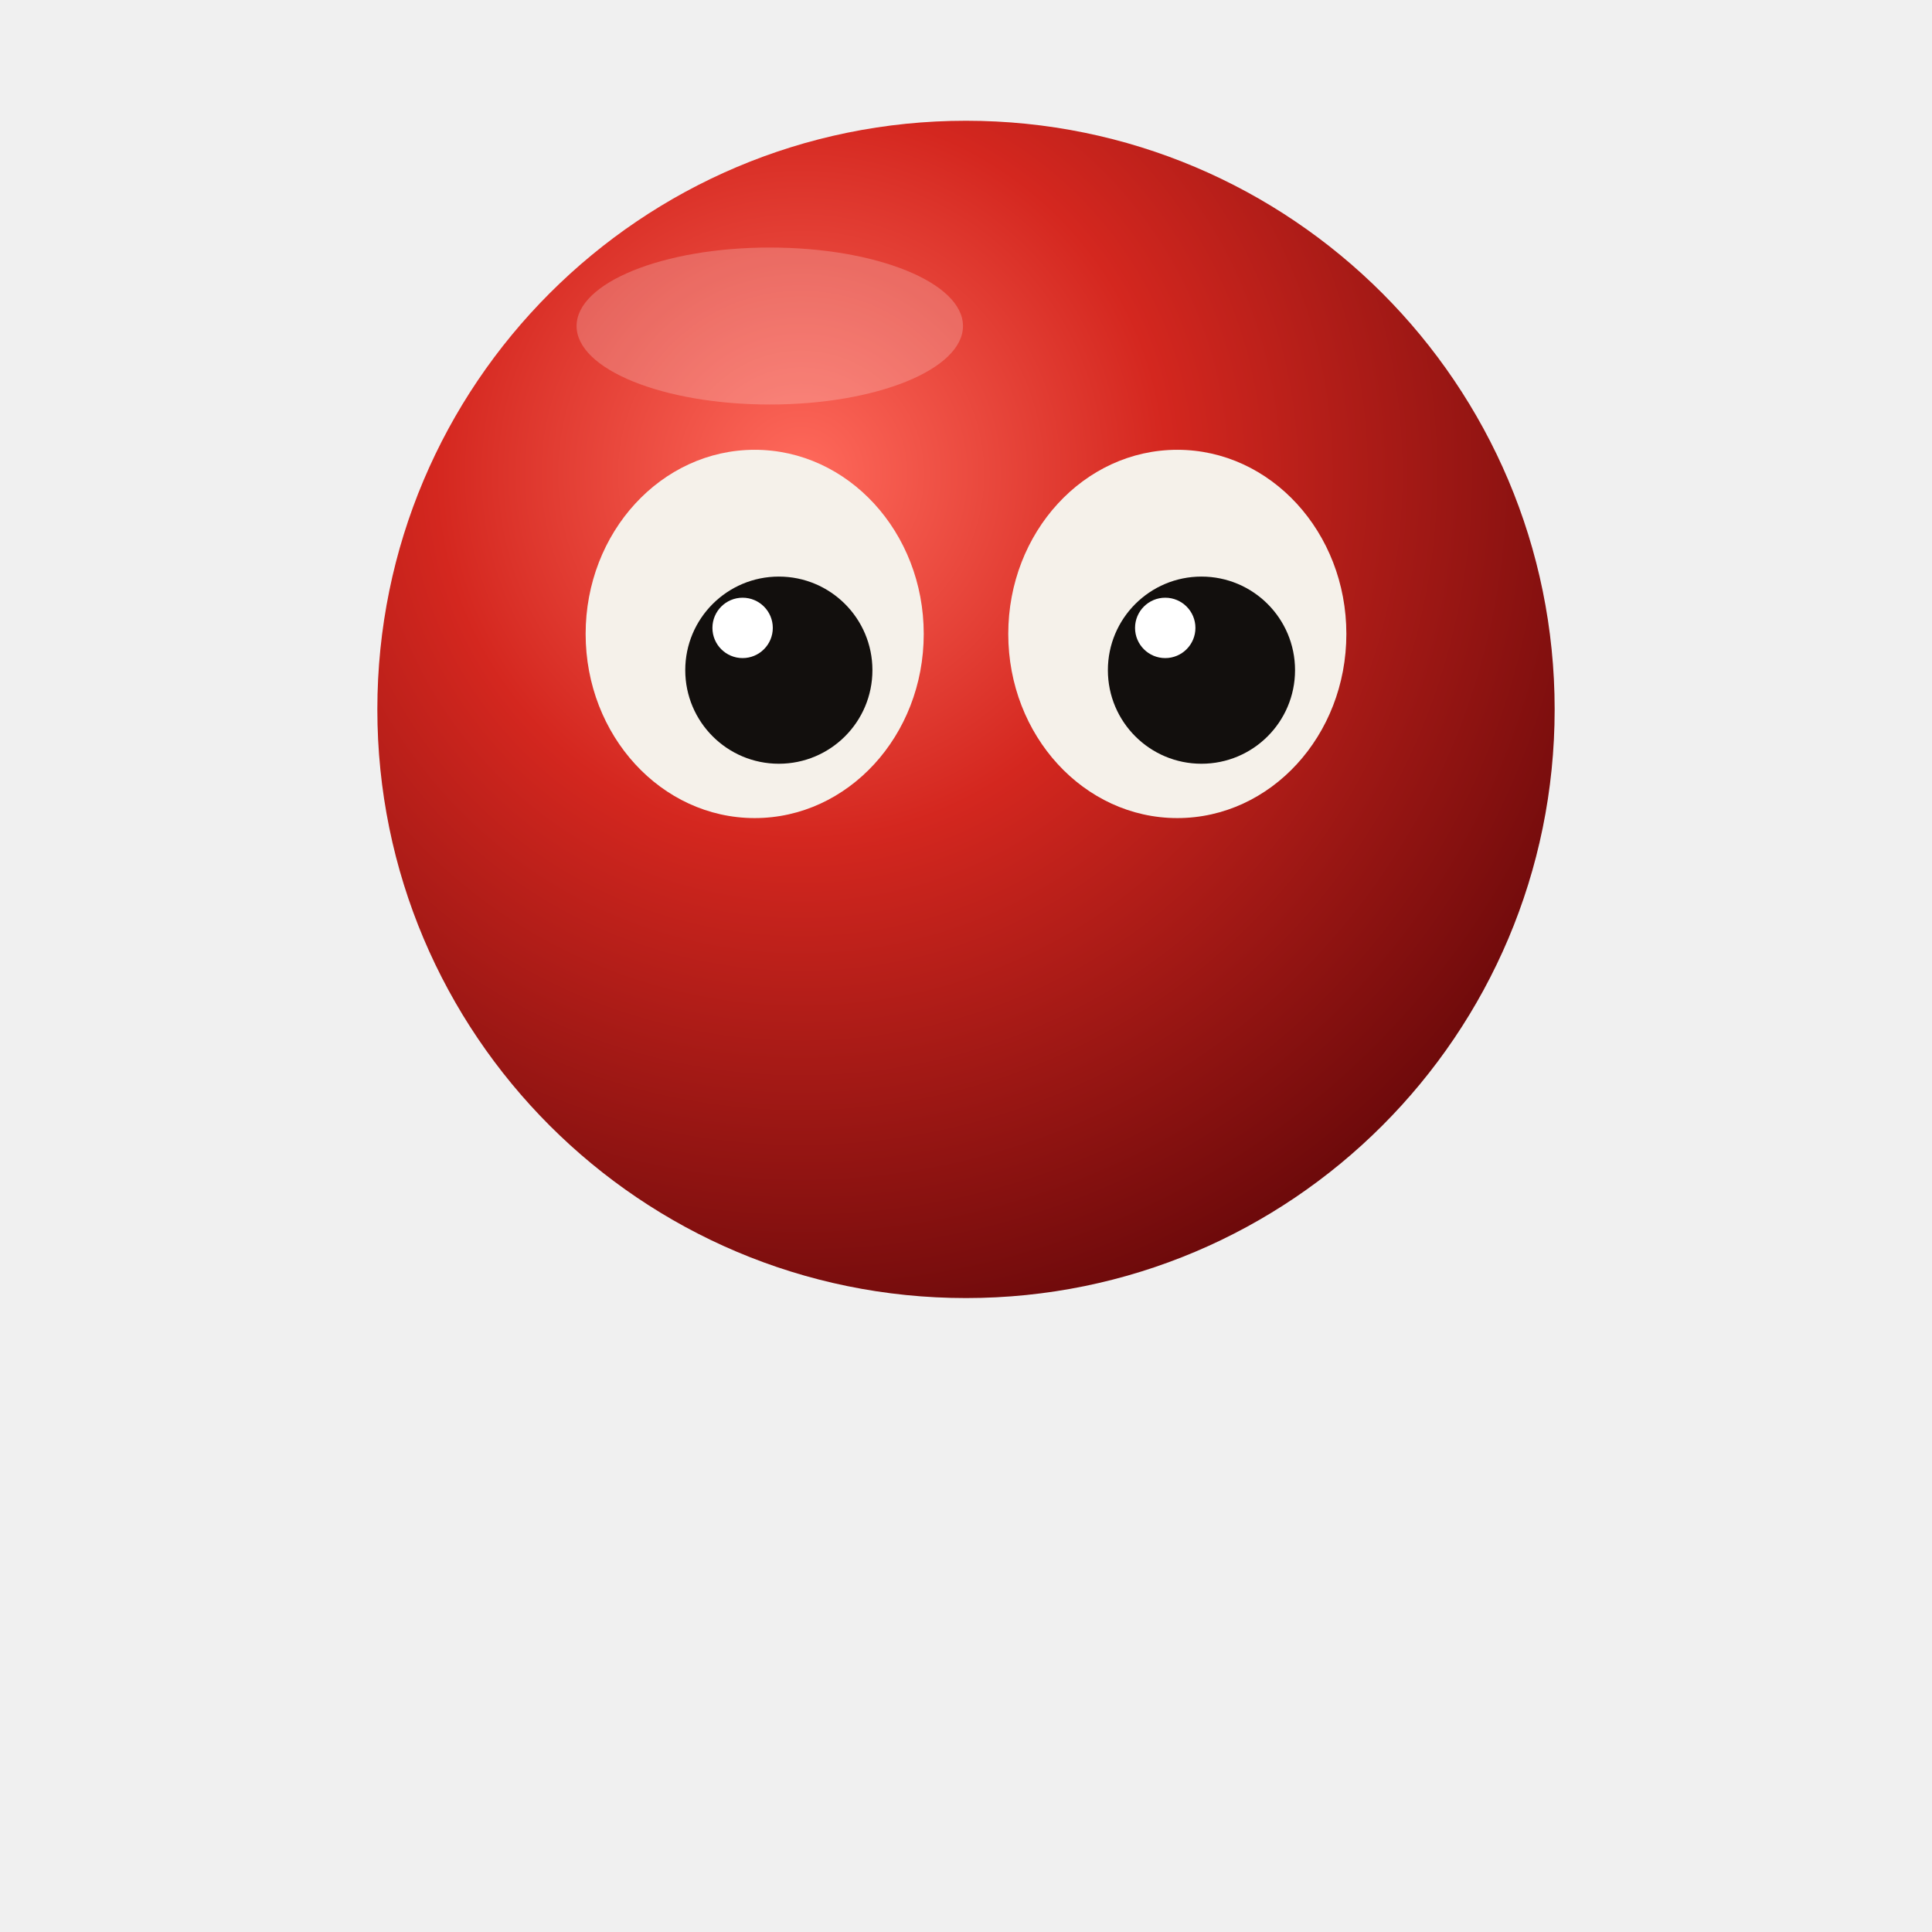
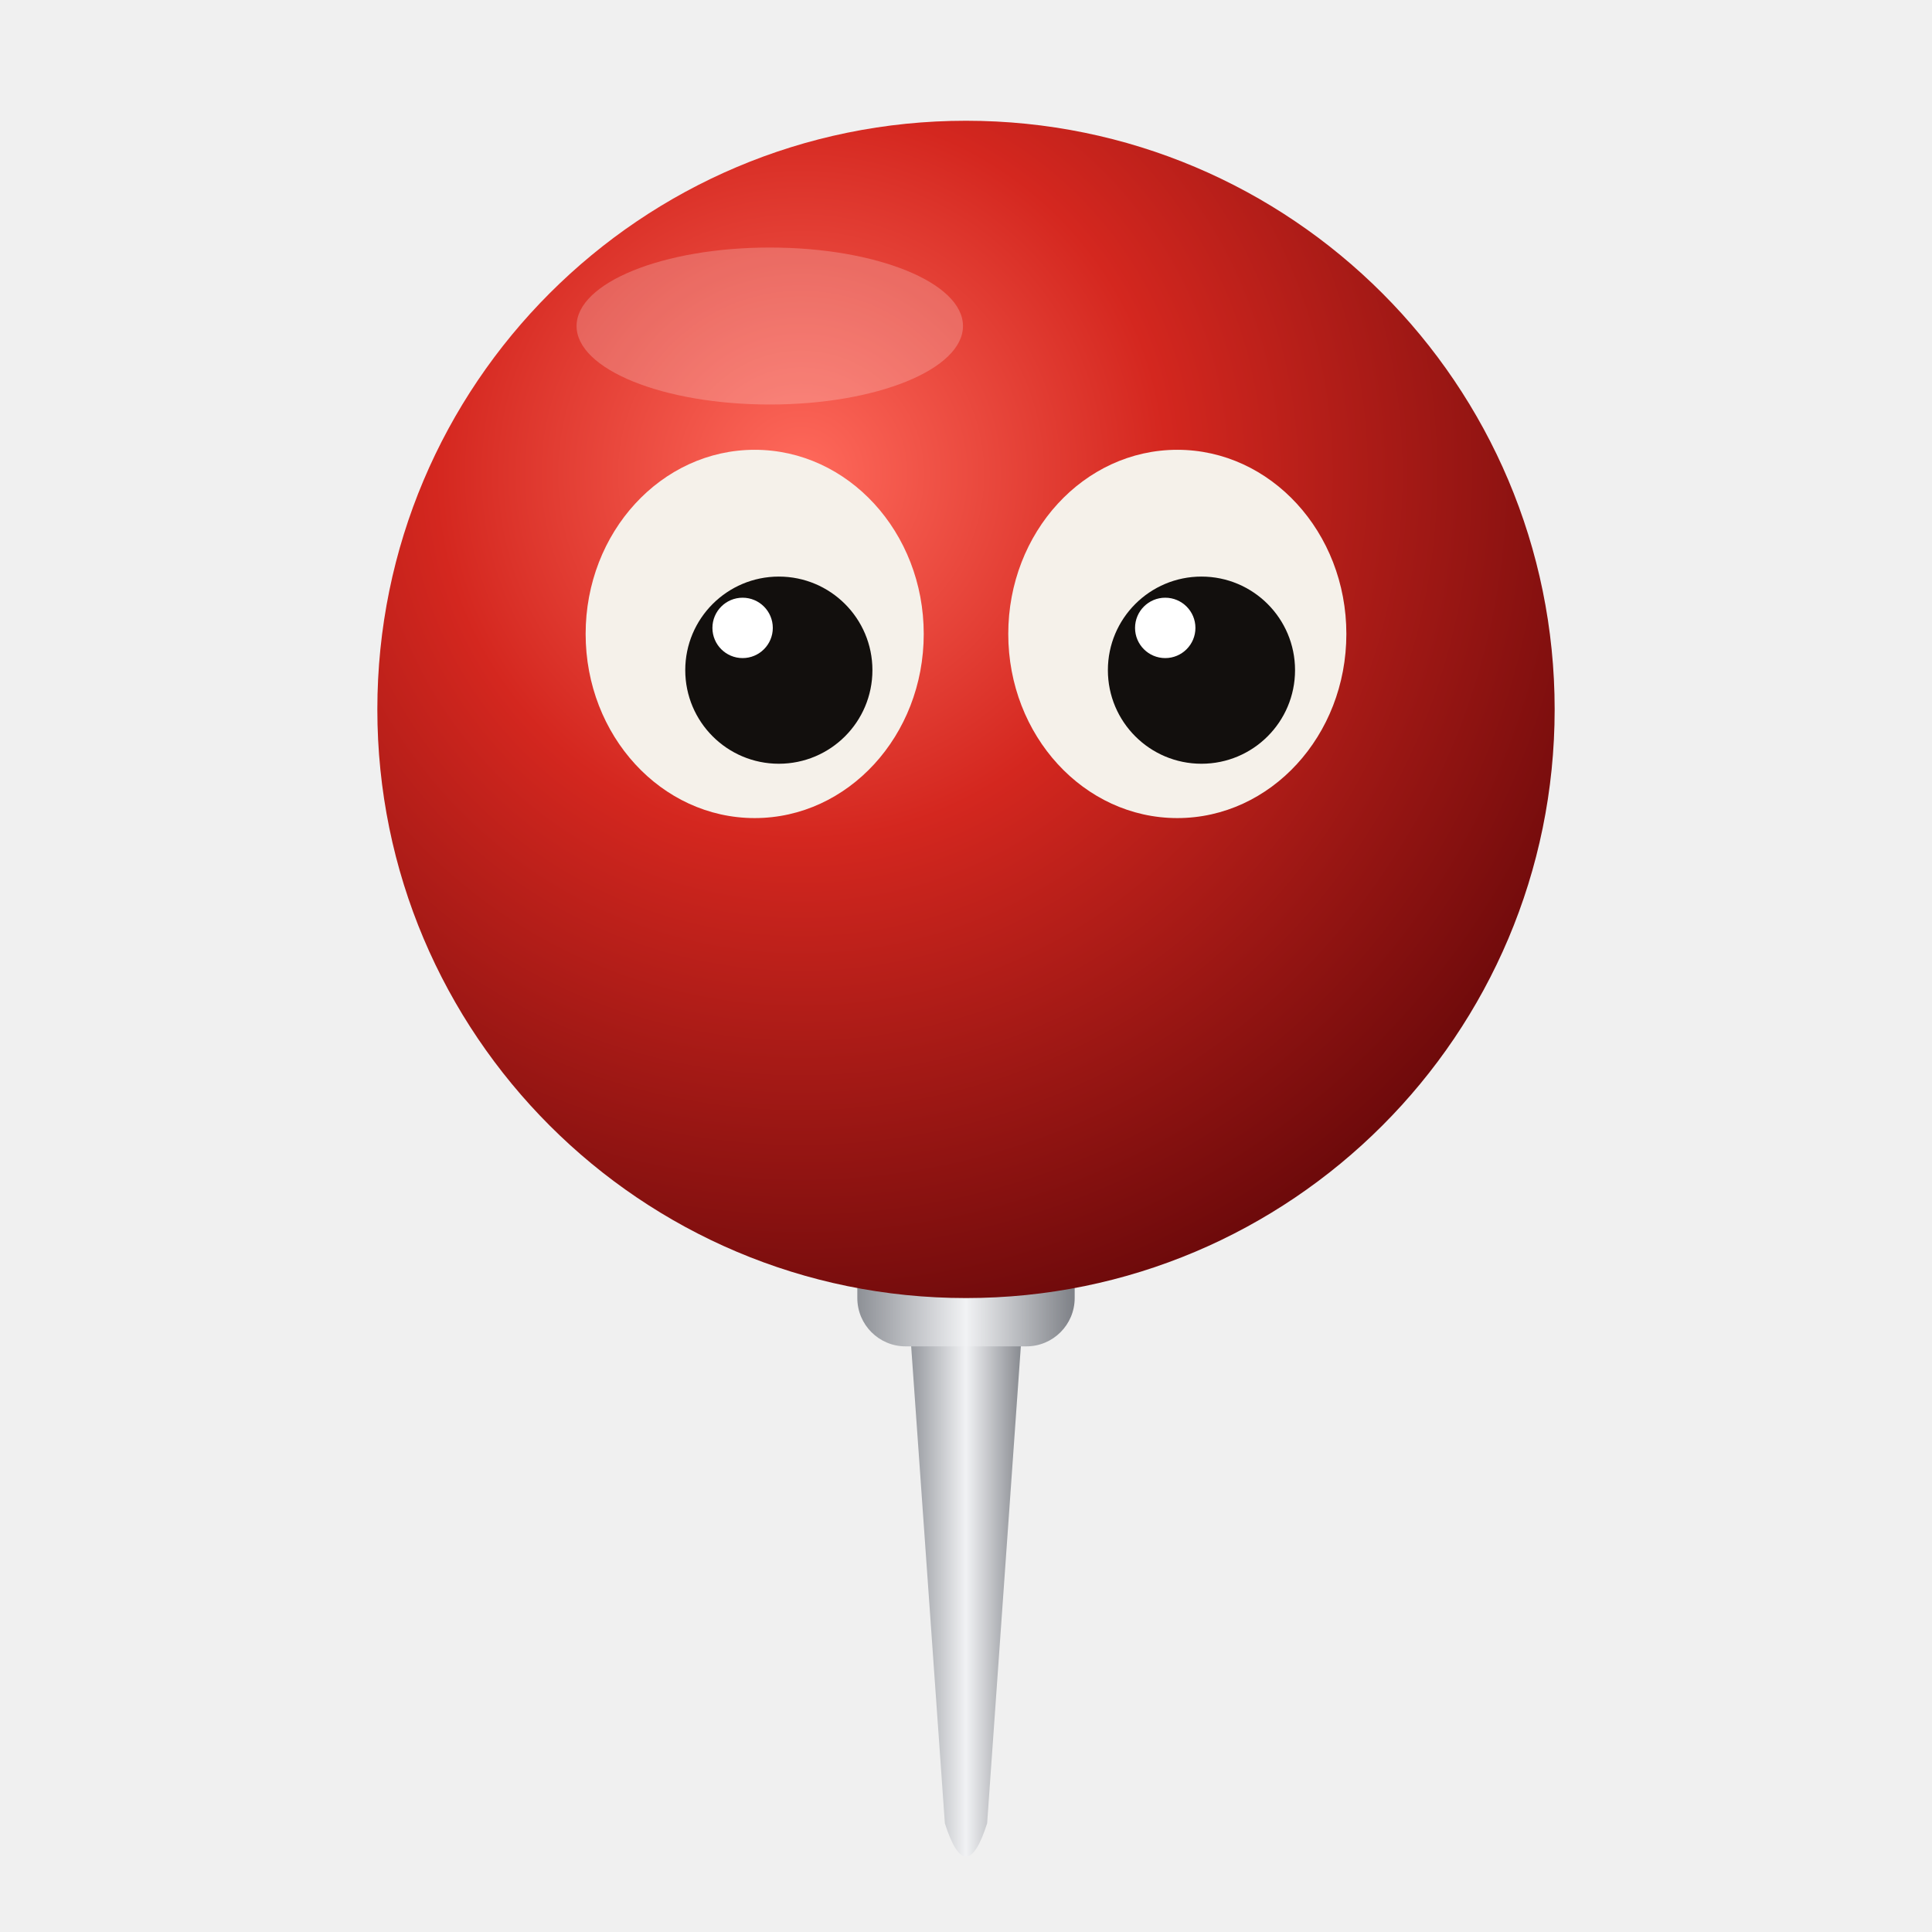
<svg xmlns="http://www.w3.org/2000/svg" viewBox="0 0 64 64" width="64" height="64" role="img" aria-label="mcp-pin">
  <defs>
    <radialGradient id="head" cx="36%" cy="30%" r="74%">
      <stop offset="0" stop-color="#ff6a5c" />
      <stop offset=".42" stop-color="#d4271f" />
      <stop offset="1" stop-color="#6e0a0b" />
    </radialGradient>
    <linearGradient id="steel" x1="0" x2="1">
      <stop offset="0" stop-color="#8d9096" />
      <stop offset=".5" stop-color="#f1f2f4" />
      <stop offset="1" stop-color="#7d8086" />
    </linearGradient>
  </defs>
-   <path d="M32 41.5 L32 61.2" stroke="url(#steel)" stroke-width="2.4" stroke-linecap="round" />
+   <path d="M30 42 H34 L32.7 60.4 Q32 62.6 31.3 60.4 Z" fill="url(#steel)" />
+   <rect x="28.4" y="40.6" width="7.2" height="4" rx="1.6" fill="url(#steel)" />
  <circle cx="32" cy="23.5" r="19.5" fill="url(#head)" />
  <ellipse cx="25" cy="21" rx="5.6" ry="6.1" fill="#f5f1ea" />
  <ellipse cx="39" cy="21" rx="5.6" ry="6.1" fill="#f5f1ea" />
  <circle cx="25.8" cy="22.2" r="3.1" fill="#120f0d" />
  <circle cx="39.8" cy="22.2" r="3.1" fill="#120f0d" />
  <circle cx="24.6" cy="20.8" r="1" fill="#fff" />
  <circle cx="38.6" cy="20.8" r="1" fill="#fff" />
  <ellipse cx="25.5" cy="10.8" rx="6.4" ry="2.6" fill="#fff" opacity=".22" />
</svg>
